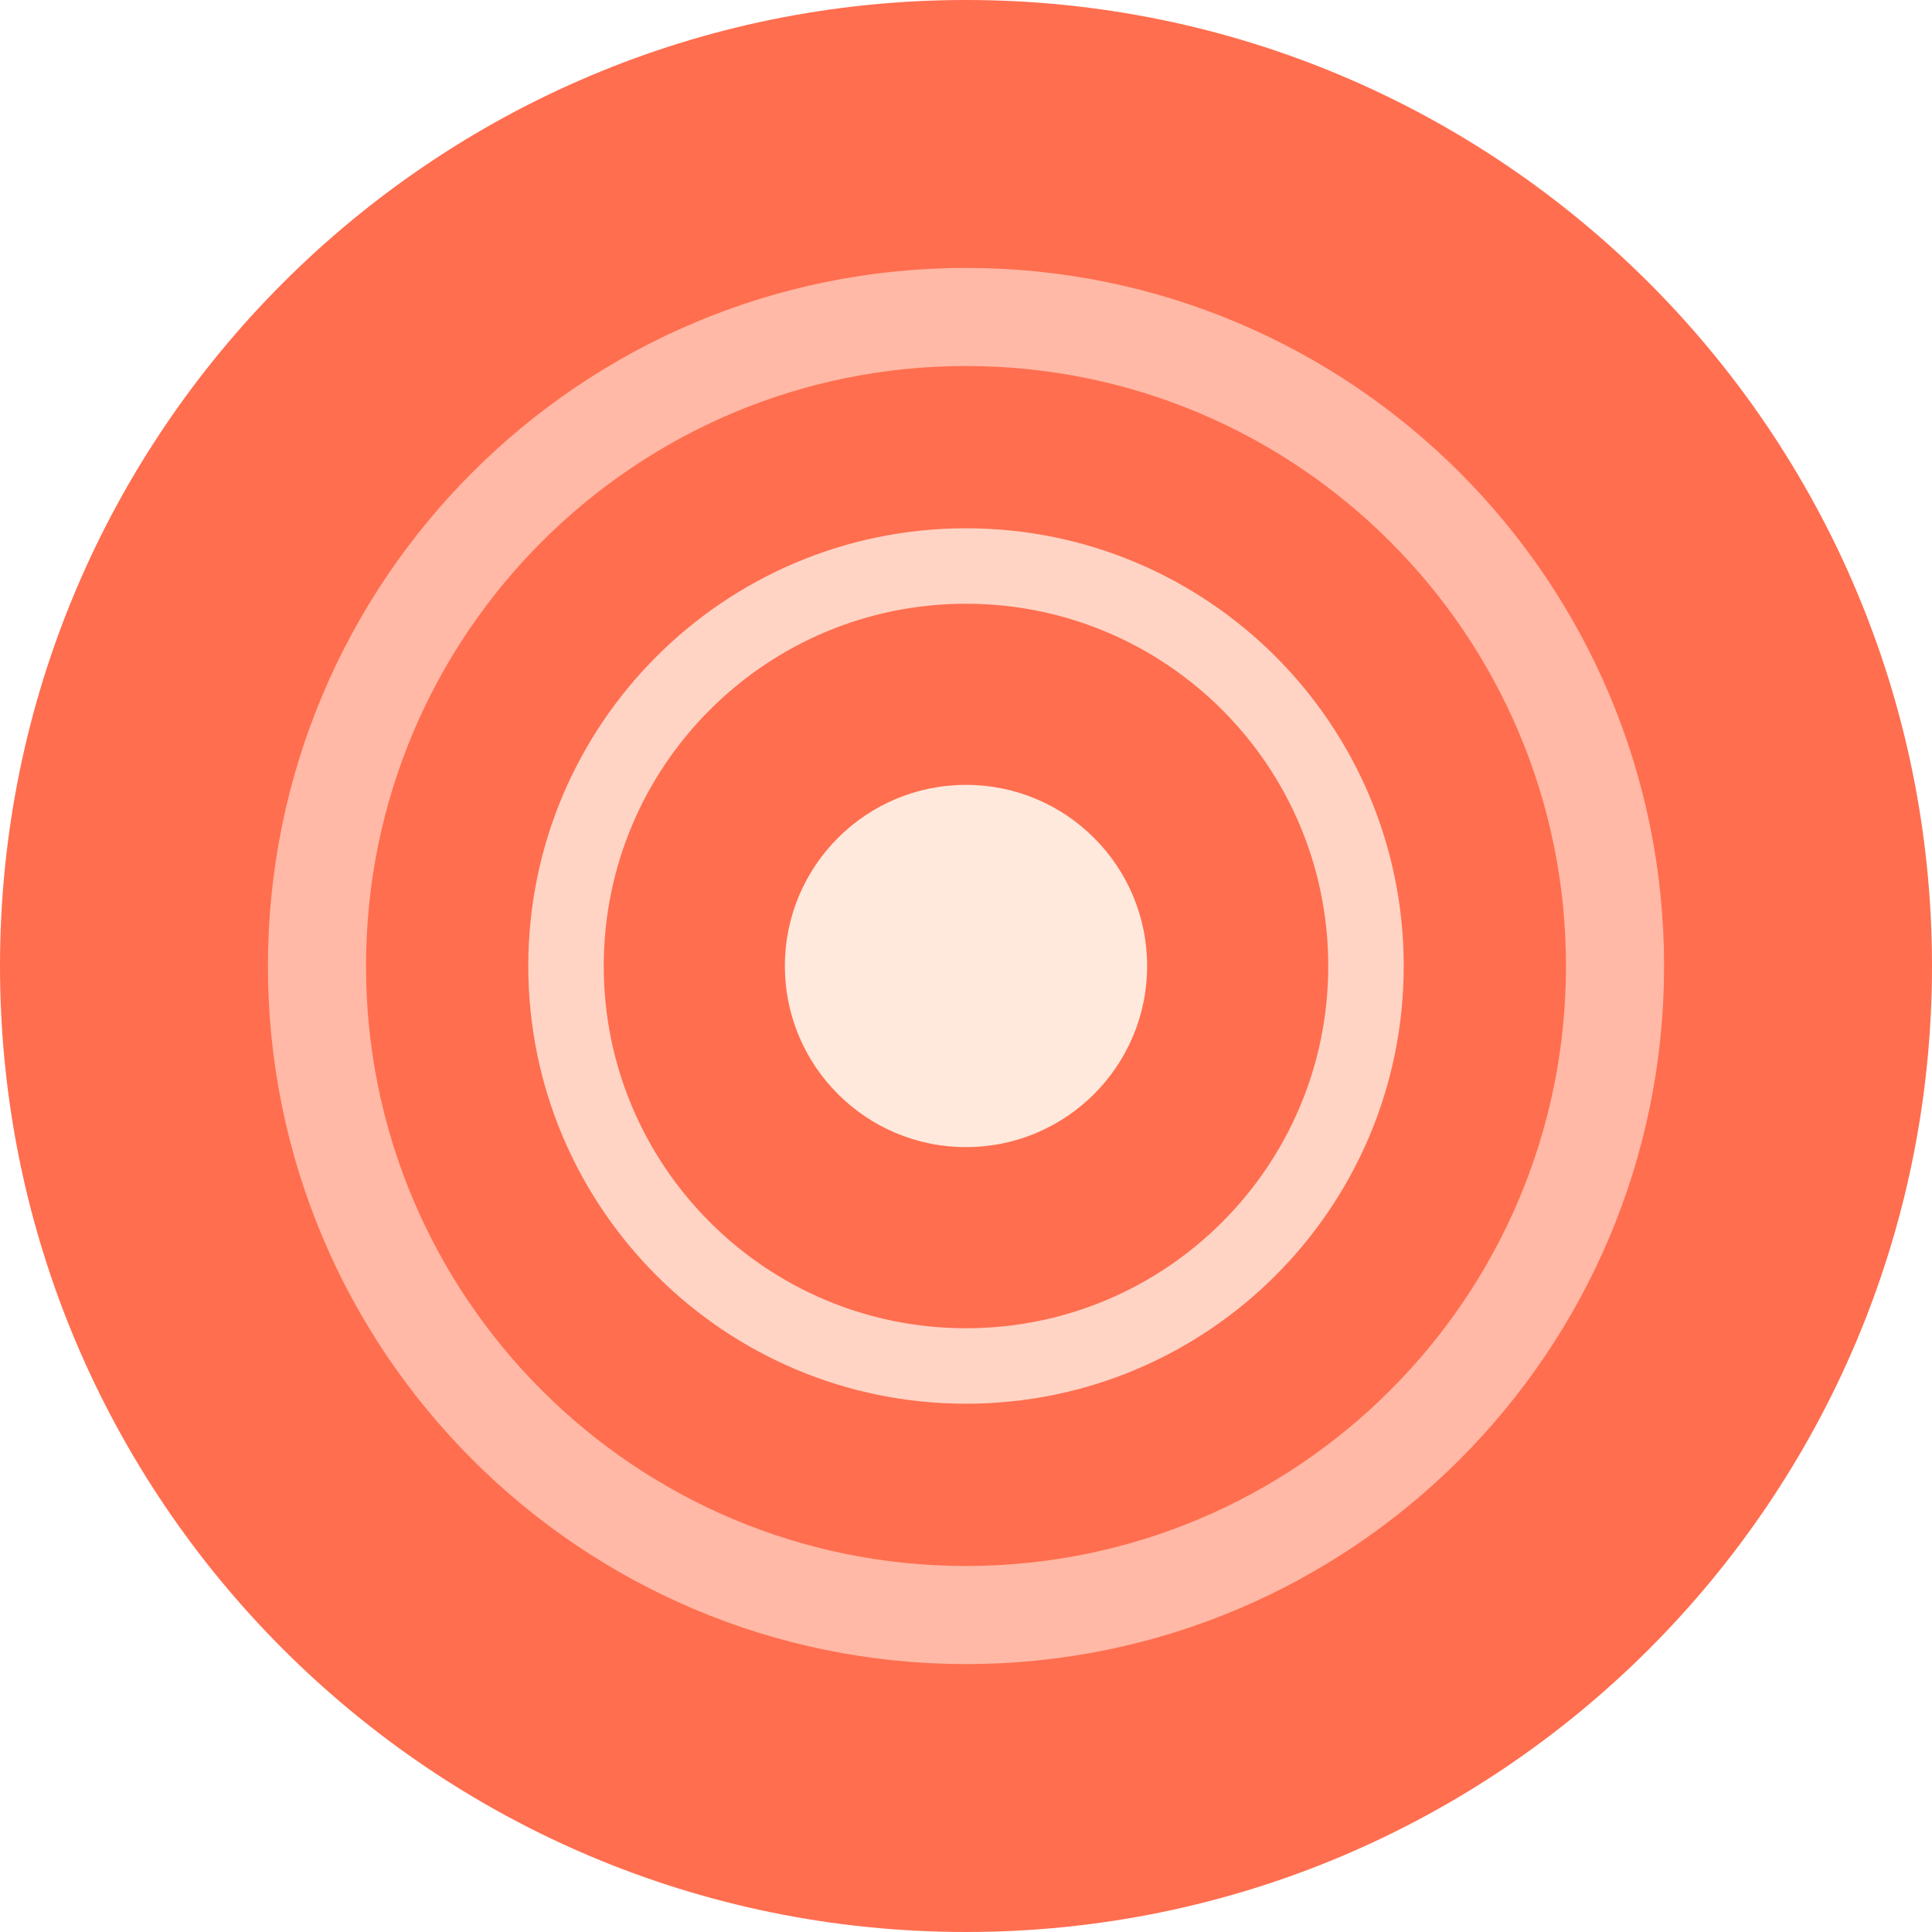
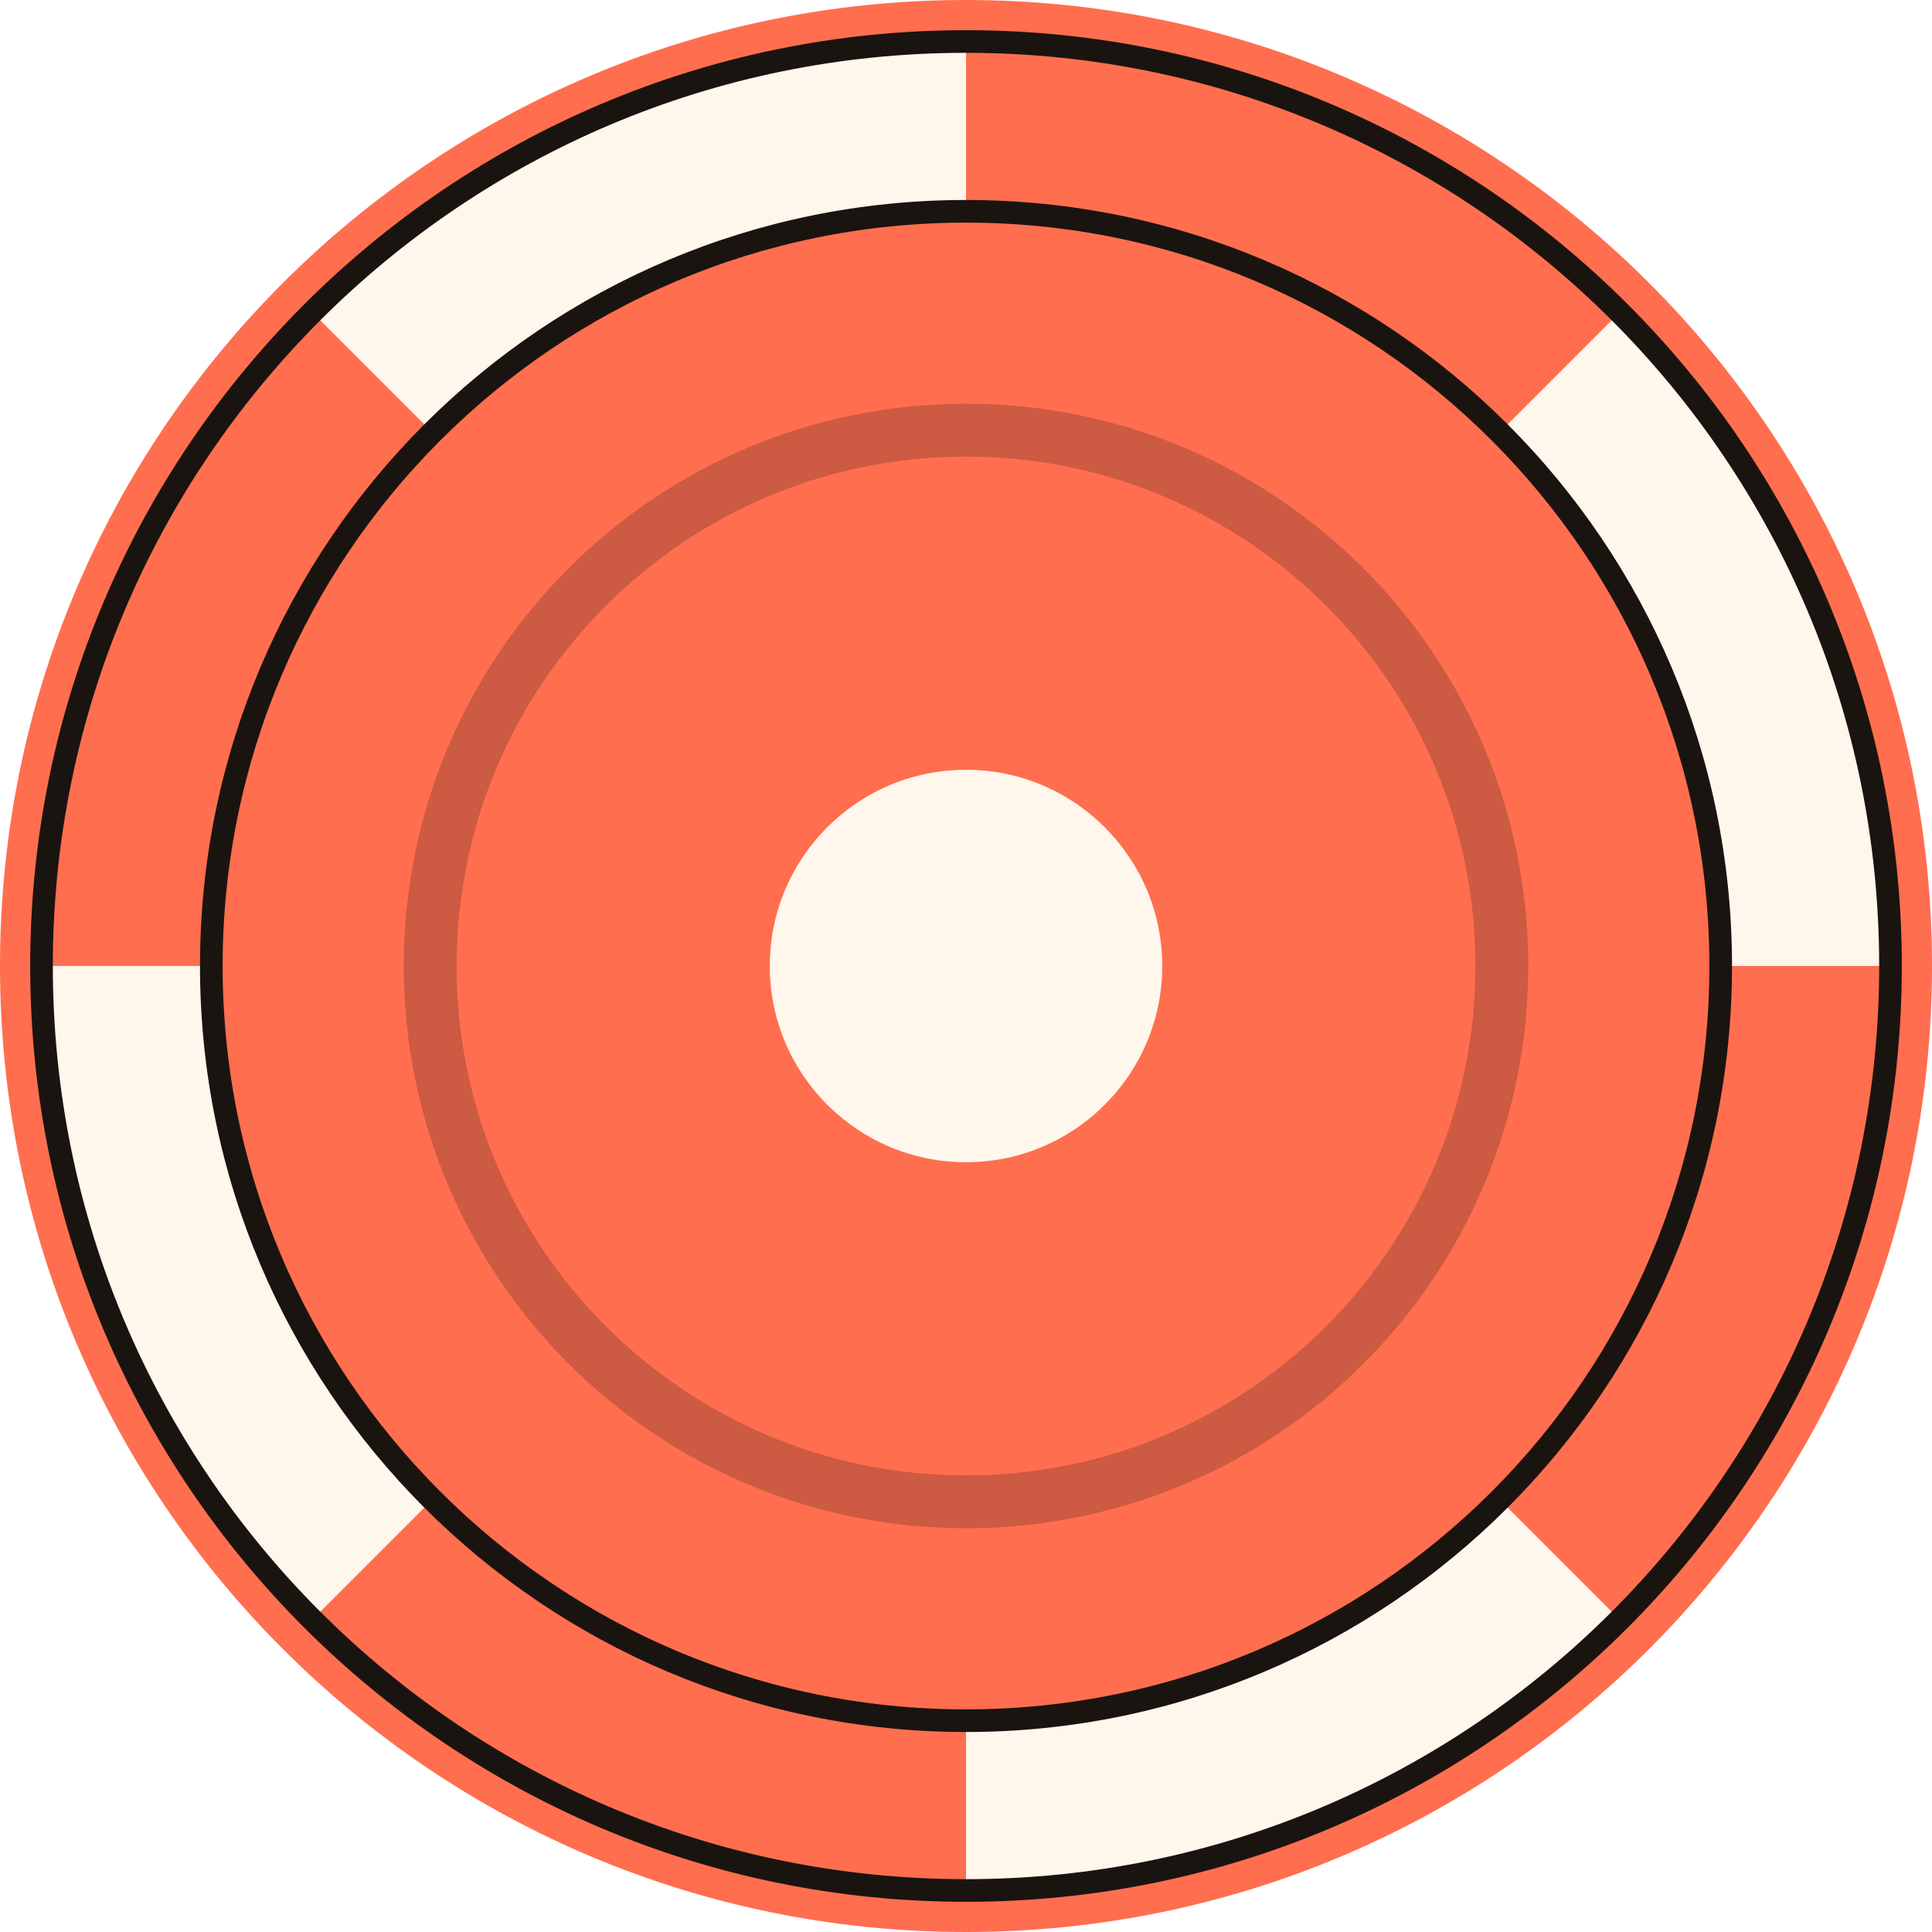
<svg xmlns="http://www.w3.org/2000/svg" viewBox="0 0 512 512">
  <circle cx="256" cy="256" r="256" fill="#FF6E4F" />
-   <circle cx="256" cy="256" r="172" fill="none" stroke="#FFF6EC" stroke-width="26" opacity="0.55" />
-   <circle cx="256" cy="256" r="106" fill="none" stroke="#FFF6EC" stroke-width="20" opacity="0.75" />
-   <circle cx="256" cy="256" r="48" fill="#FFF6EC" opacity="0.9" />
+   <path d="M429.2,82.8 A245,245 0 0,1 501,256 L456,256 A200,200 0 0,0 397.4,114.6 Z" fill="#FFF6EC" />
+   <path d="M429.2,429.2 A245,245 0 0,1 256,501 L256,456 A200,200 0 0,0 397.4,397.4 Z" fill="#FFF6EC" />
+   <path d="M82.8,429.2 A245,245 0 0,1 11,256 L56,256 A200,200 0 0,0 114.6,397.4 Z" fill="#FFF6EC" />
+   <path d="M82.8,82.8 A245,245 0 0,1 256,11 L256,56 A200,200 0 0,0 114.6,114.6 Z" fill="#FFF6EC" />
+   <circle cx="256" cy="256" r="245" fill="none" stroke="#1A1410" stroke-width="6" />
+   <circle cx="256" cy="256" r="200" fill="none" stroke="#1A1410" stroke-width="6" />
+   <circle cx="256" cy="256" r="190" fill="#FF6E4F" />
+   <circle cx="256" cy="256" r="142" fill="none" stroke="#1A1410" stroke-width="14" opacity="0.22" />
+   <circle cx="256" cy="256" r="52" fill="#FFF6EC" />
</svg>
